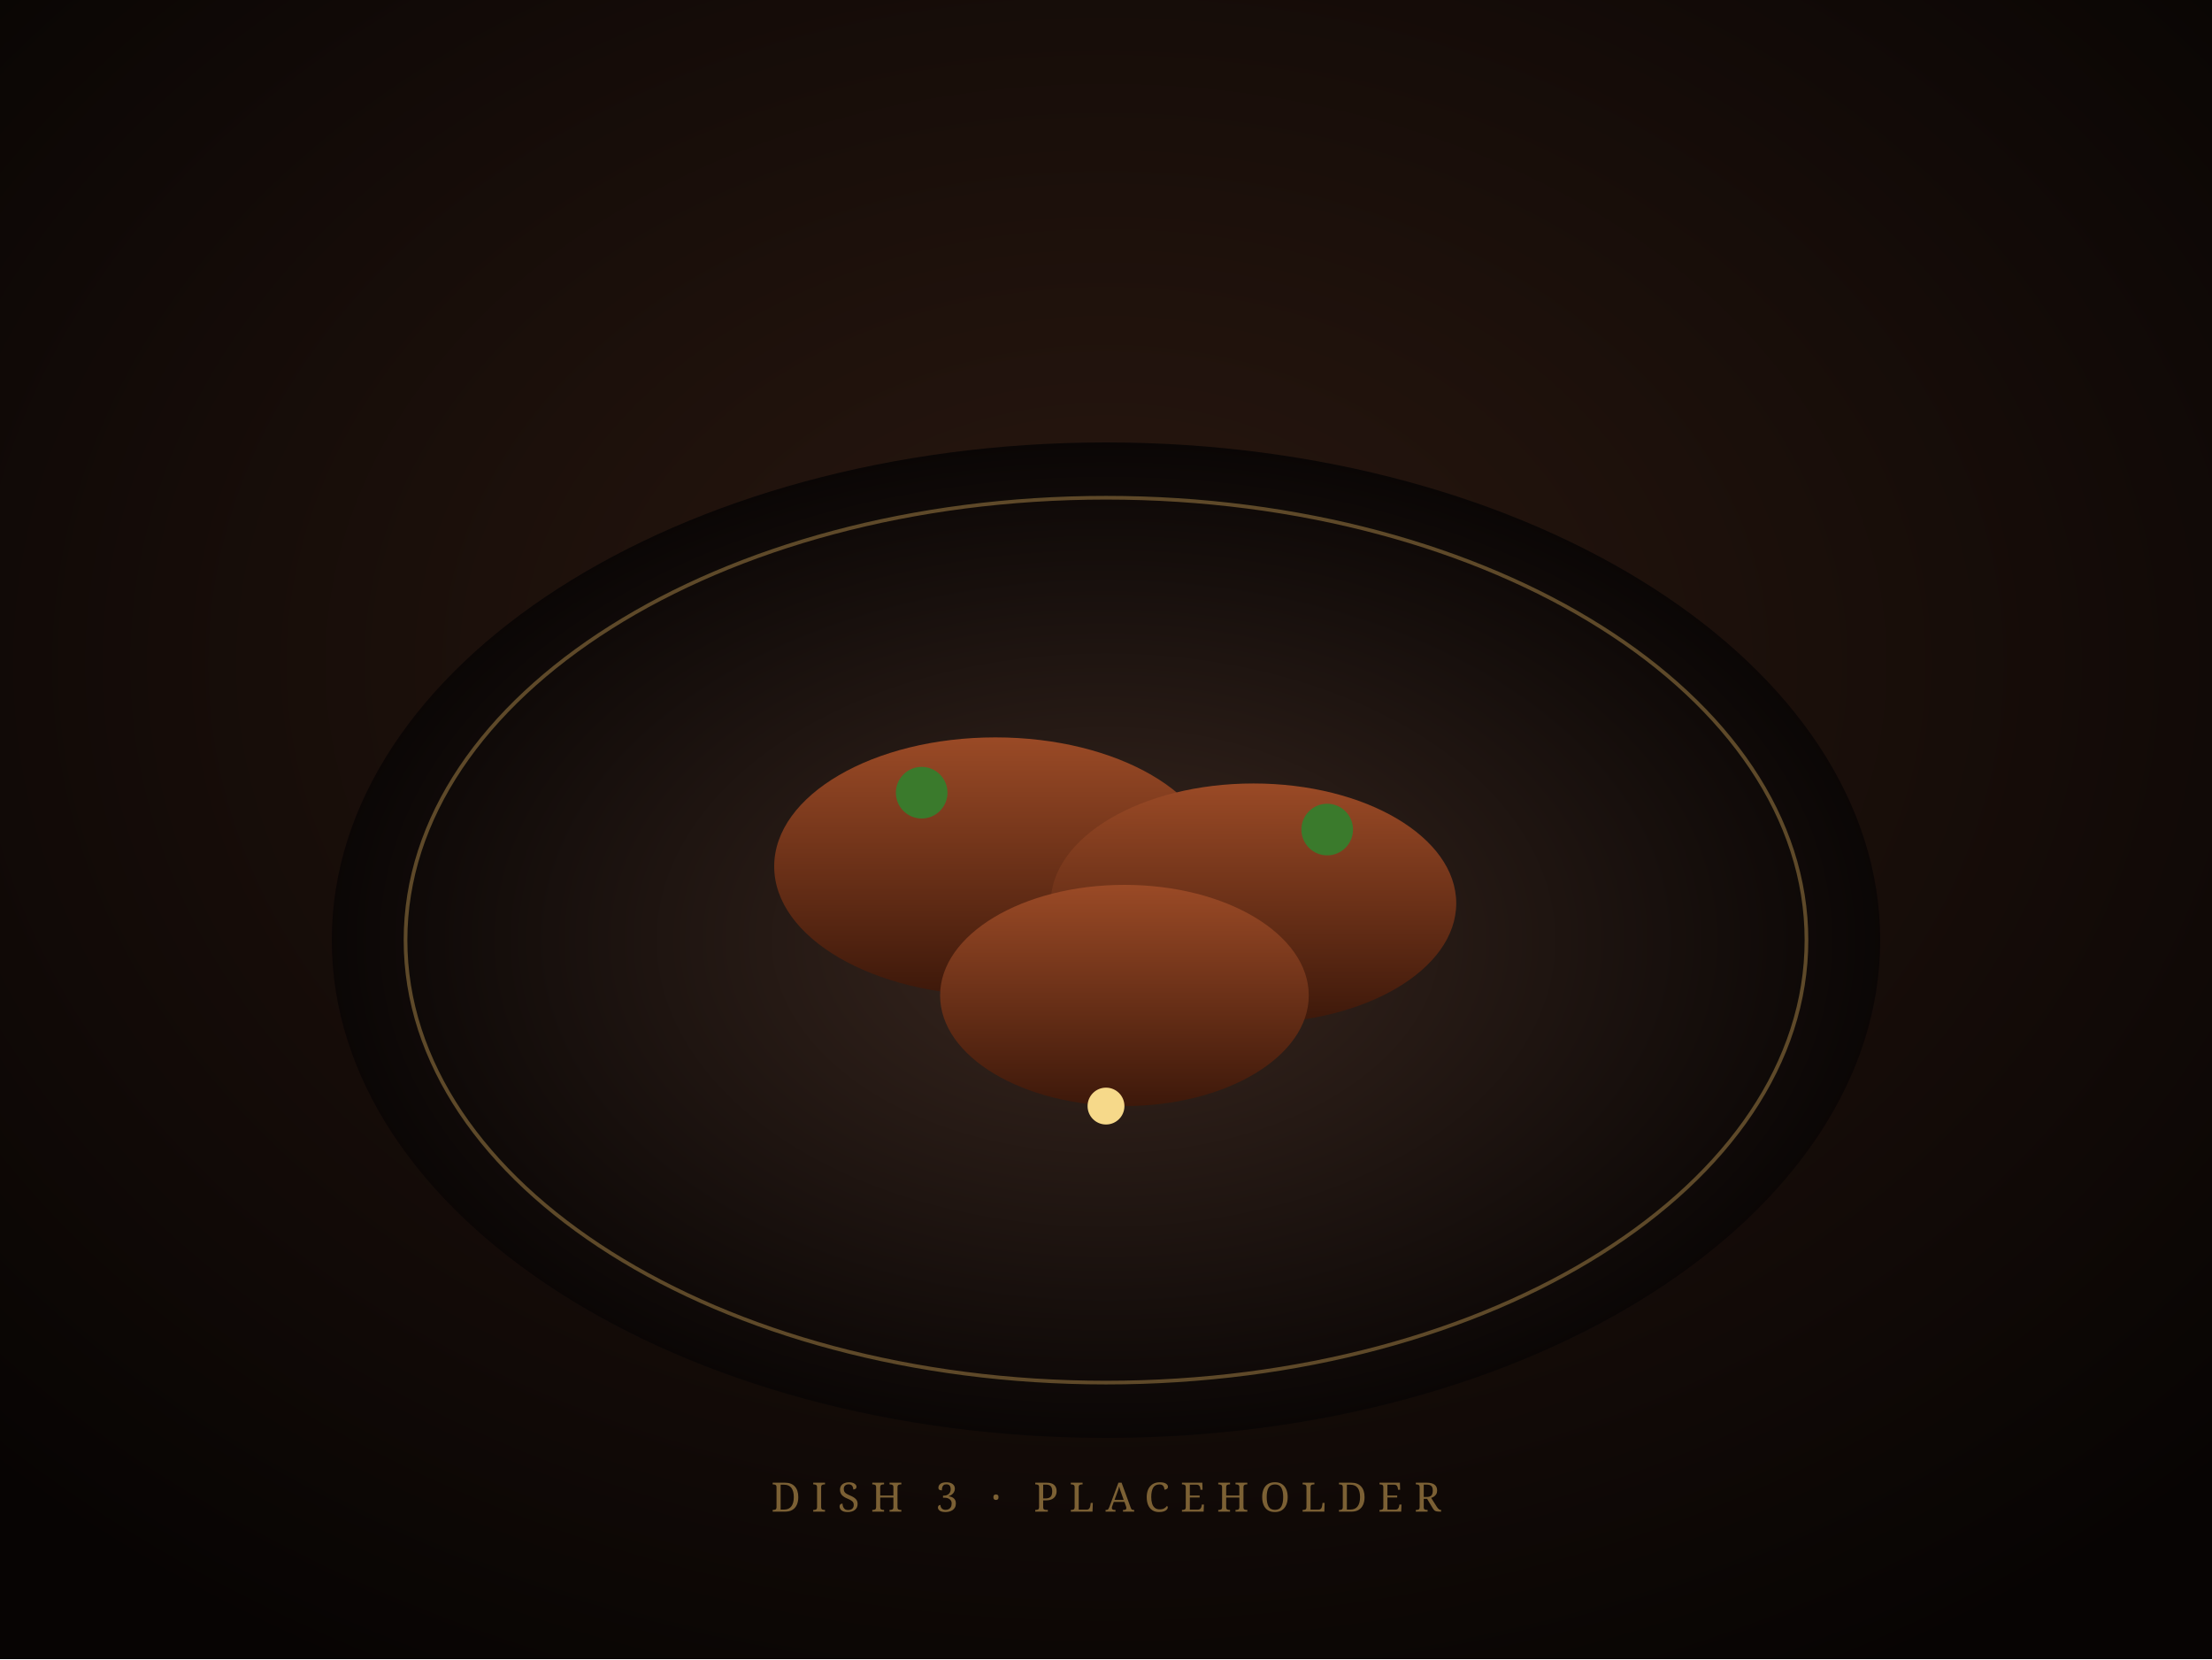
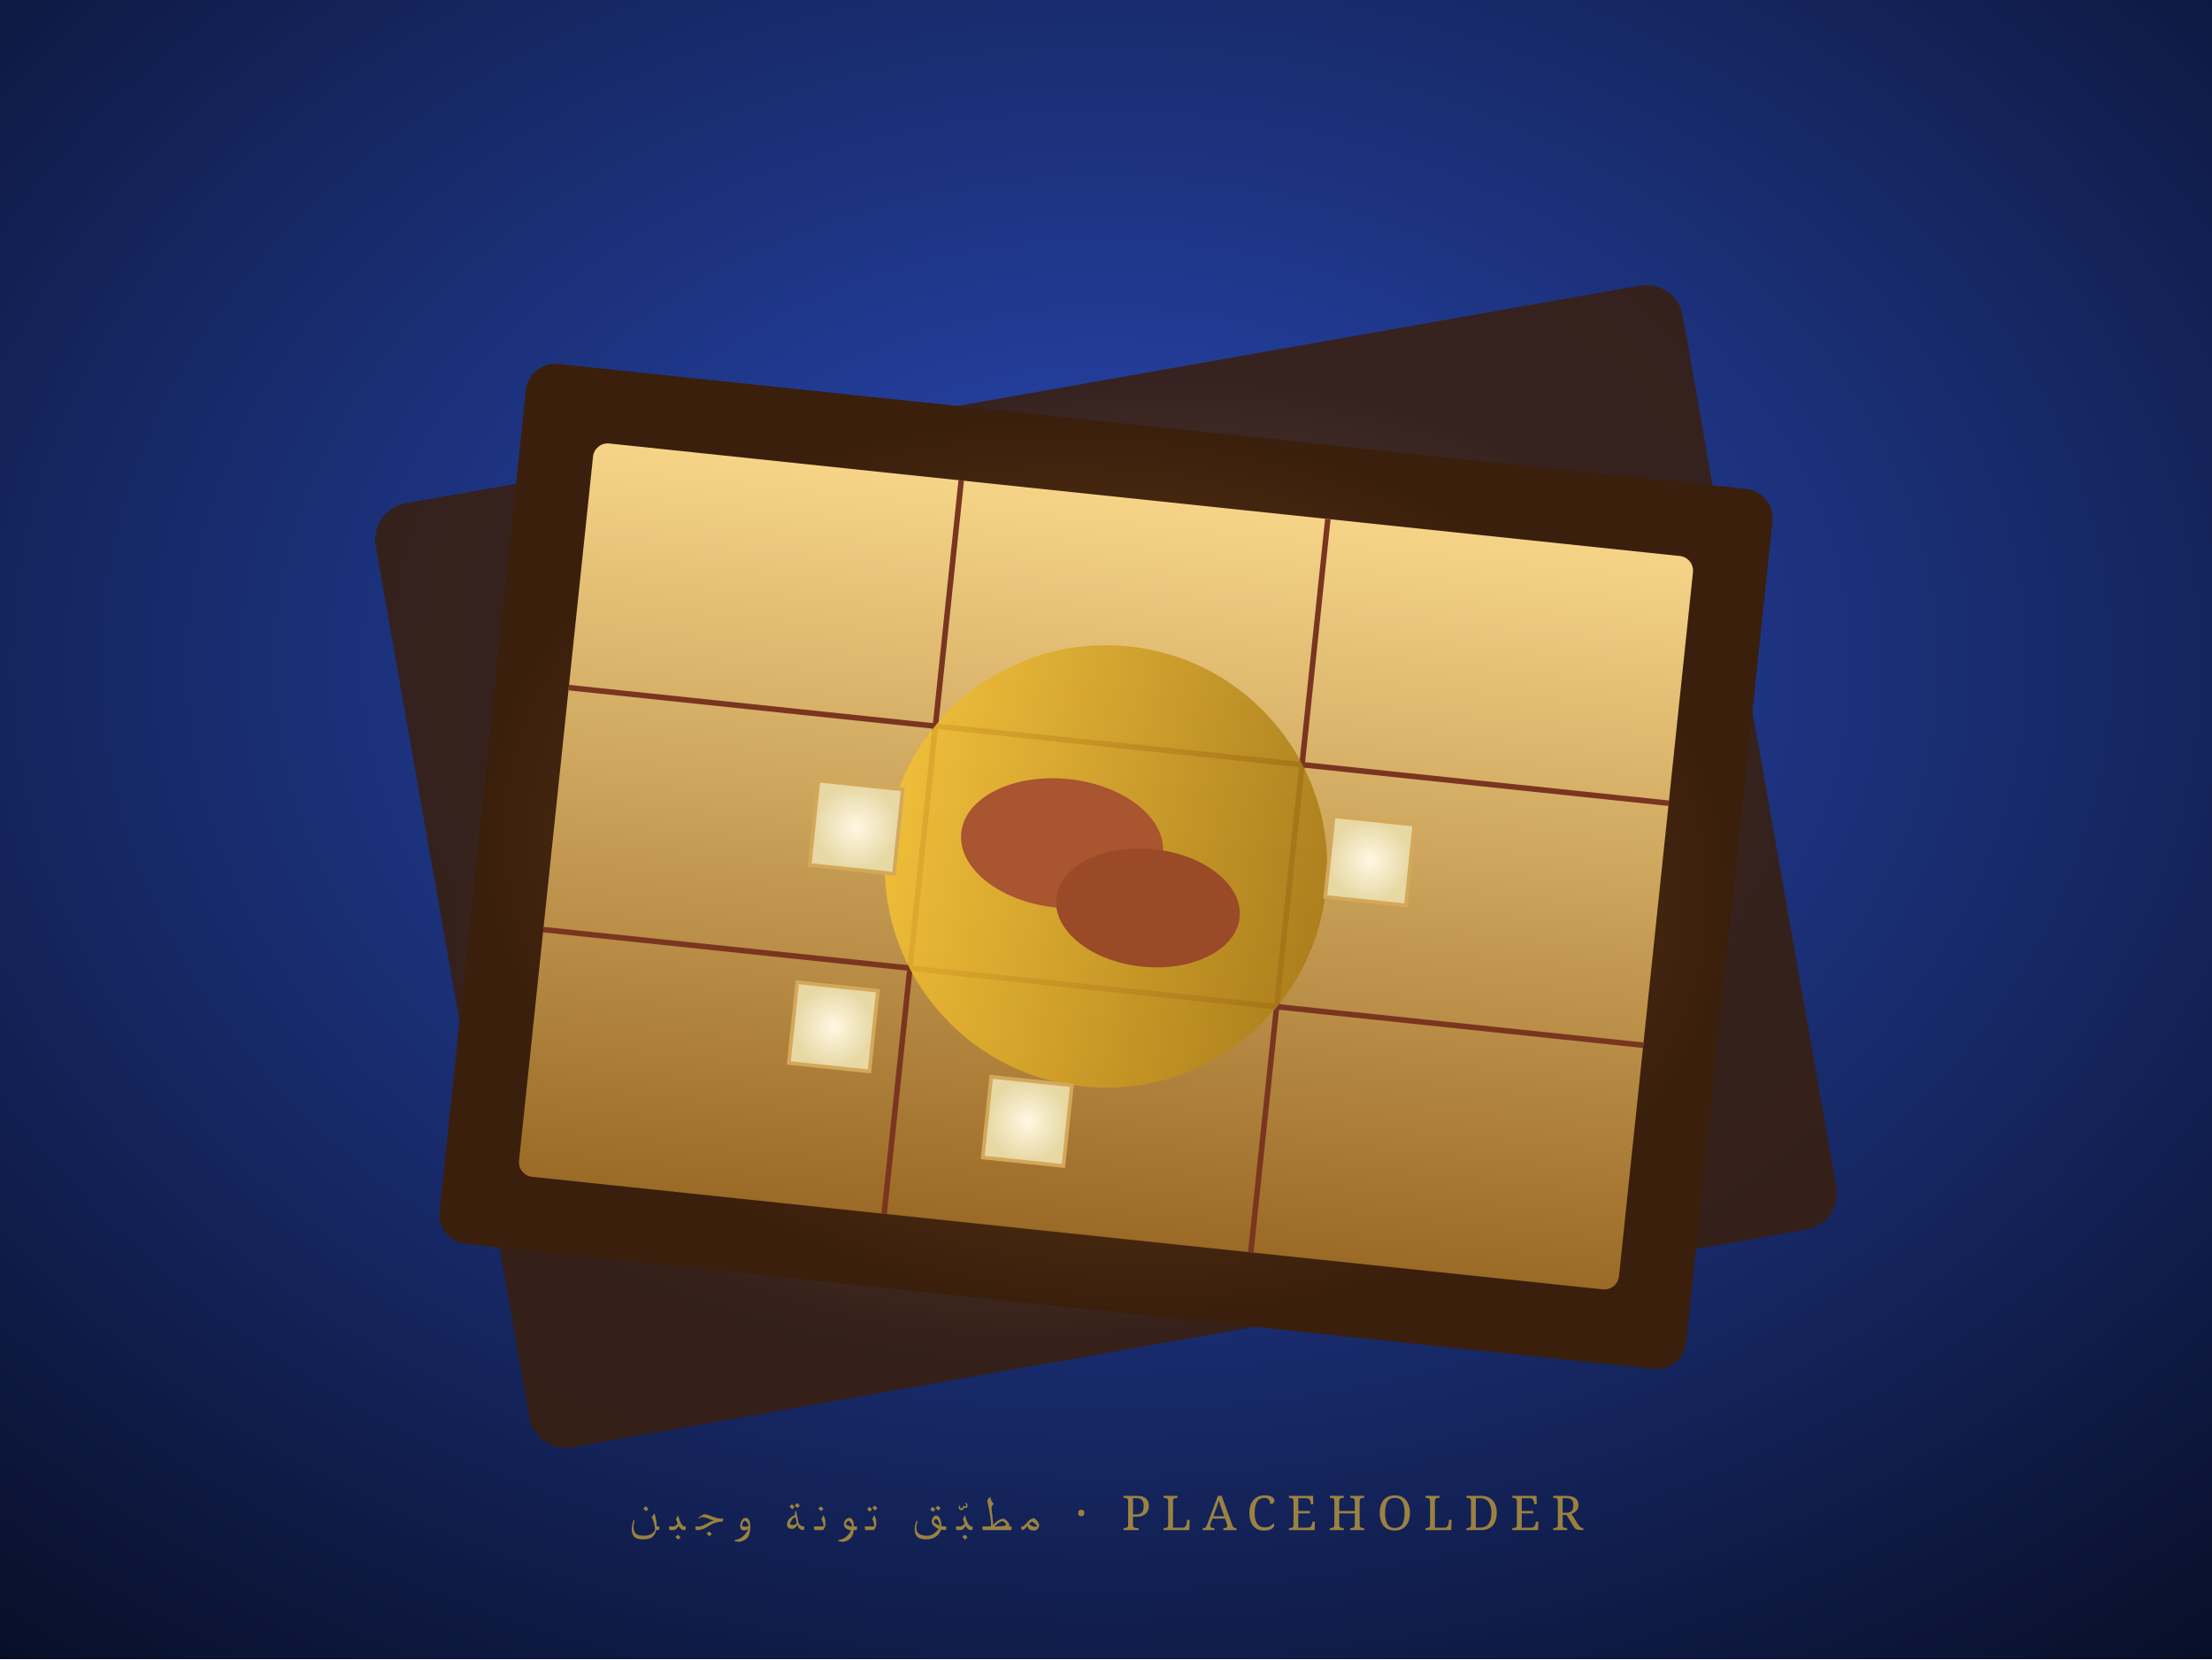
<svg xmlns="http://www.w3.org/2000/svg" viewBox="0 0 1200 900" width="1200" height="900" preserveAspectRatio="xMidYMid slice">
  <defs>
-     <radialGradient id="bg3" cx="50%" cy="40%" r="70%">
-       <stop offset="0%" stop-color="#2a1810" />
-       <stop offset="100%" stop-color="#070403" />
+     <radialGradient id="bg3" cx="50%" cy="40%" r="80%">
+       <stop offset="0%" stop-color="#2a4ab8" />
+       <stop offset="100%" stop-color="#070d24" />
    </radialGradient>
-     <radialGradient id="plate3" cx="50%" cy="50%" r="50%">
-       <stop offset="0%" stop-color="#3a2820" />
-       <stop offset="100%" stop-color="#0a0605" />
+     <radialGradient id="tray3" cx="50%" cy="50%" r="50%">
+       <stop offset="0%" stop-color="#7a4a20" />
+       <stop offset="100%" stop-color="#3a1f0c" />
    </radialGradient>
-     <linearGradient id="meat3" x1="0" y1="0" x2="0" y2="1">
-       <stop offset="0%" stop-color="#9a4a26" />
-       <stop offset="100%" stop-color="#3d180a" />
+     <linearGradient id="bread3" x1="0" y1="0" x2="0" y2="1">
+       <stop offset="0%" stop-color="#f5d488" />
+       <stop offset="100%" stop-color="#9b6a26" />
+     </linearGradient>
+     <radialGradient id="cheese3" cx="50%" cy="50%" r="50%">
+       <stop offset="0%" stop-color="#fff8e3" />
+       <stop offset="100%" stop-color="#e7d8a4" />
+     </radialGradient>
+     <linearGradient id="shred" x1="0" y1="0" x2="1" y2="0">
+       <stop offset="0%" stop-color="#f5c233" />
+       <stop offset="100%" stop-color="#a87b14" />
    </linearGradient>
  </defs>
  <rect width="1200" height="900" fill="url(#bg3)" />
-   <ellipse cx="600" cy="510" rx="420" ry="270" fill="url(#plate3)" />
-   <ellipse cx="600" cy="510" rx="380" ry="240" fill="none" stroke="#d4a85a" stroke-width="2" opacity="0.4" />
-   <ellipse cx="540" cy="470" rx="120" ry="70" fill="url(#meat3)" />
-   <ellipse cx="680" cy="490" rx="110" ry="65" fill="url(#meat3)" />
-   <ellipse cx="610" cy="540" rx="100" ry="60" fill="url(#meat3)" />
-   <circle cx="500" cy="430" r="14" fill="#3a7a2c" />
-   <circle cx="720" cy="450" r="14" fill="#3a7a2c" />
-   <circle cx="600" cy="600" r="10" fill="#f6d98a" />
-   <text x="600" y="820" text-anchor="middle" font-family="serif" font-size="22" letter-spacing="6" fill="#d4a85a" opacity="0.55">DISH 3 · PLACEHOLDER</text>
+   <g transform="translate(600,470) rotate(-10)">
+     <rect x="-360" y="-260" width="720" height="520" rx="20" fill="url(#tray3)" opacity="0.85" />
+   </g>
+   <g transform="translate(600,470) rotate(6)">
+     <rect x="-340" y="-240" width="680" height="480" rx="16" fill="url(#tray3)" />
+     <rect x="-300" y="-200" width="600" height="400" rx="8" fill="url(#bread3)" />
+     <line x1="-300" y1="-66" x2="300" y2="-66" stroke="#7a3520" stroke-width="3" />
+     <line x1="-300" y1="66" x2="300" y2="66" stroke="#7a3520" stroke-width="3" />
+     <line x1="-100" y1="-200" x2="-100" y2="200" stroke="#7a3520" stroke-width="3" />
+     <line x1="100" y1="-200" x2="100" y2="200" stroke="#7a3520" stroke-width="3" />
+     <circle cx="0" cy="0" r="120" fill="url(#shred)" opacity="0.85" />
+     <ellipse cx="-25" cy="-10" rx="55" ry="35" fill="#a85530" />
+     <ellipse cx="25" cy="20" rx="50" ry="32" fill="#9a4a26" />
+     <rect x="-160" y="-30" width="46" height="46" fill="url(#cheese3)" stroke="#d4a85a" stroke-width="2" />
+     <rect x="120" y="-40" width="44" height="44" fill="url(#cheese3)" stroke="#d4a85a" stroke-width="2" />
+     <rect x="-50" y="120" width="44" height="44" fill="url(#cheese3)" stroke="#d4a85a" stroke-width="2" />
+     <rect x="-160" y="80" width="44" height="44" fill="url(#cheese3)" stroke="#d4a85a" stroke-width="2" />
+   </g>
+   <text x="600" y="830" text-anchor="middle" font-family="El Messiri, serif" font-size="26" letter-spacing="6" fill="#f5c233" opacity="0.6">مطبّق تونة وجبن · PLACEHOLDER</text>
</svg>
